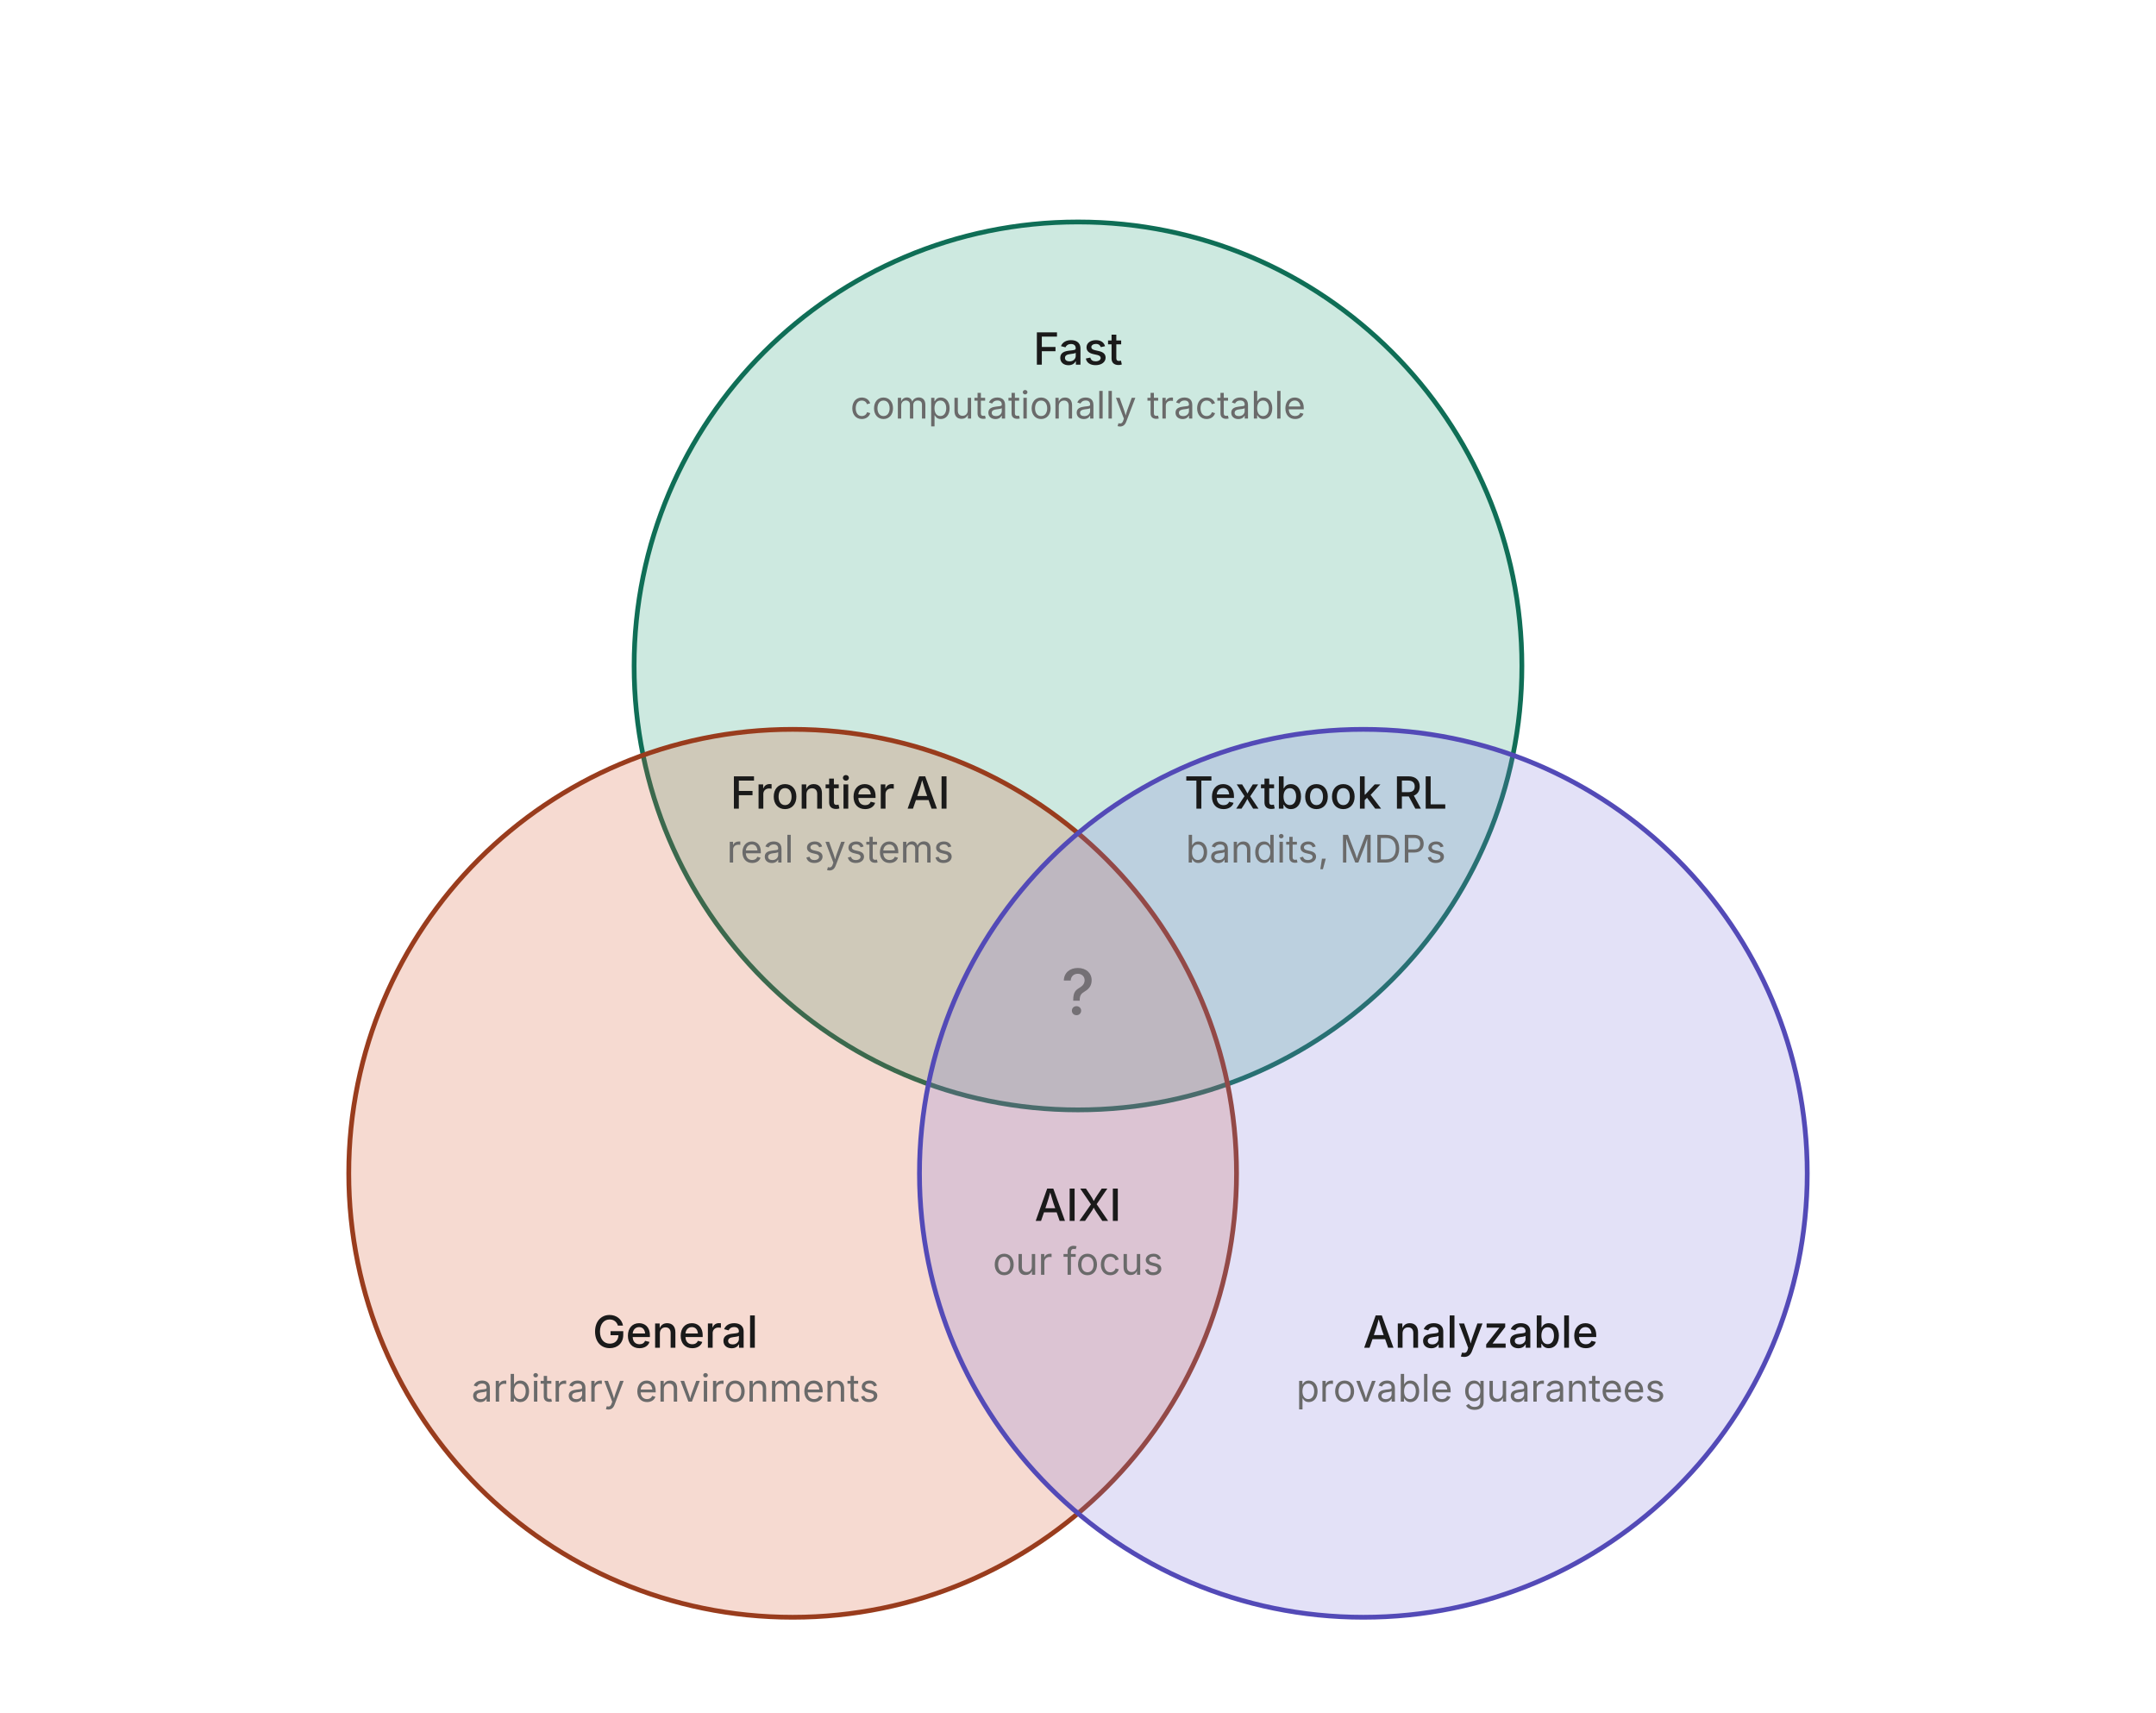
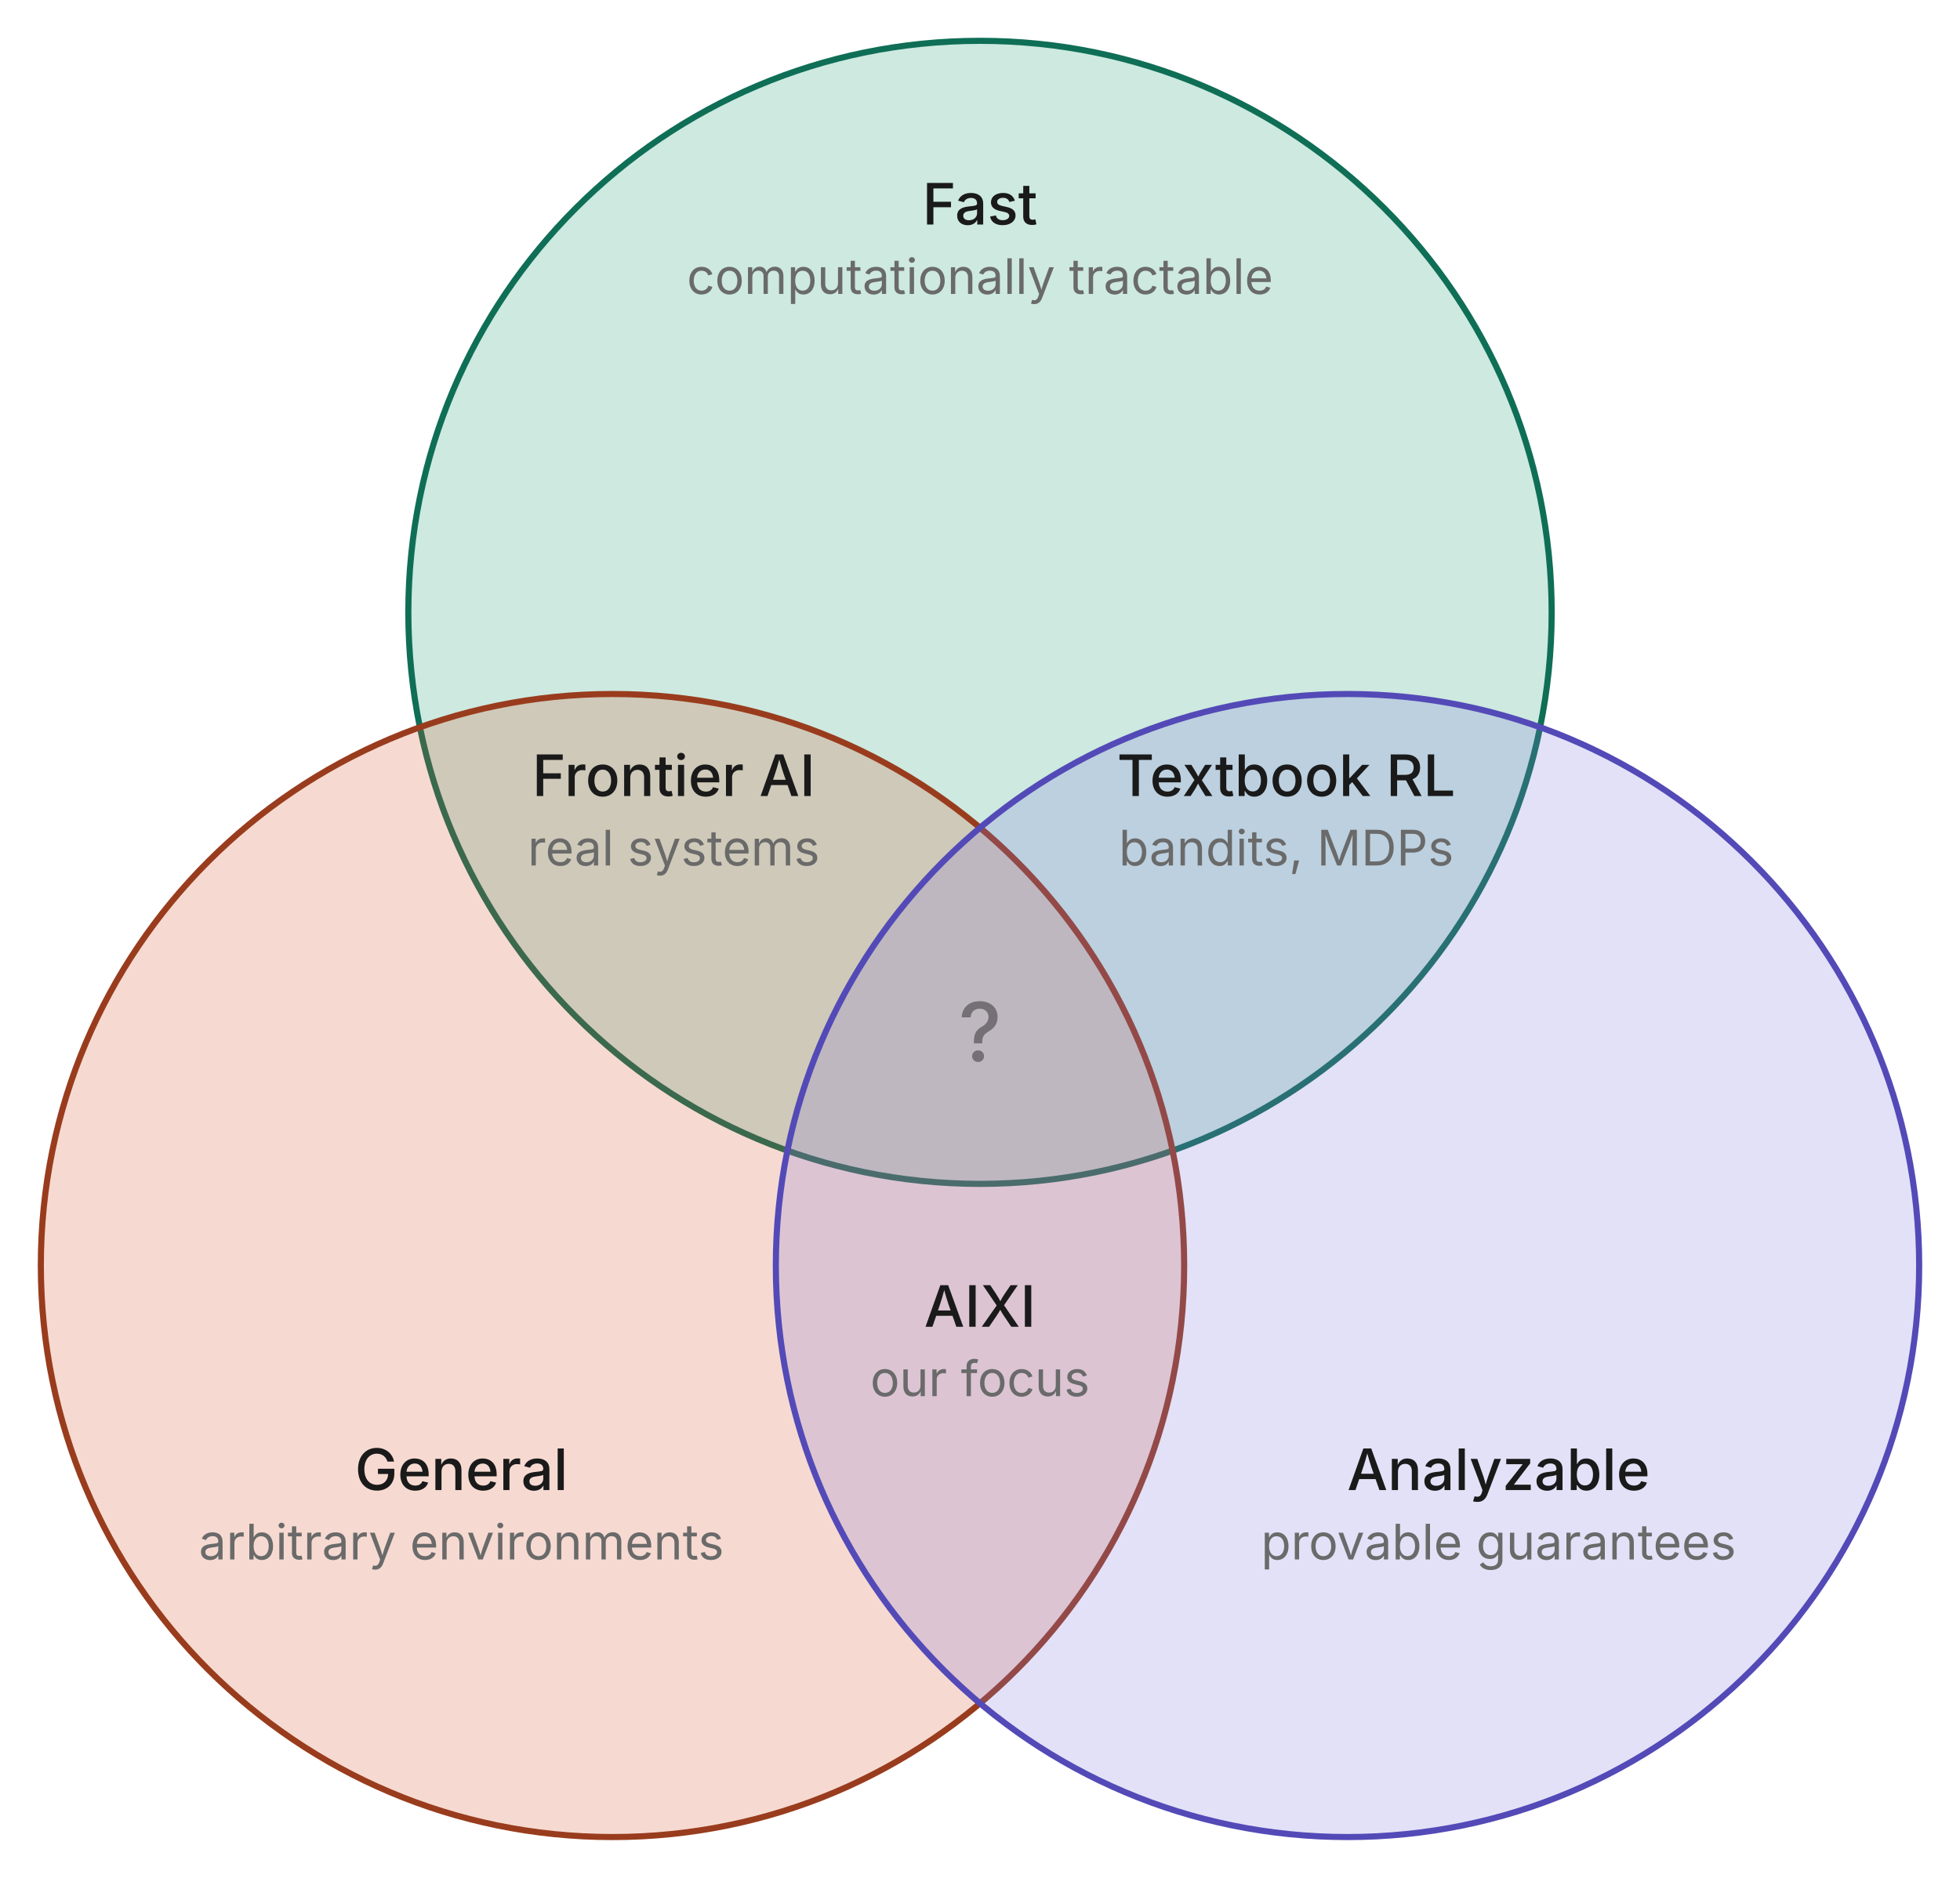
- <svg xmlns="http://www.w3.org/2000/svg" viewBox="0 0 680 540" width="680" height="540" font-family="system-ui, -apple-system, 'Segoe UI', sans-serif">
+ <svg xmlns="http://www.w3.org/2000/svg" viewBox="100 60 480 460" width="480" height="460" font-family="system-ui, -apple-system, 'Segoe UI', sans-serif">
  <style>
    .th { font-size: 14px; font-weight: 500; fill: #1a1a1a; }
    .ts { font-size: 12px; font-weight: 400; fill: #6a6a6a; }
    .q  { font-size: 20px; font-weight: 500; fill: #1a1a1a; }
  </style>
  <circle cx="340" cy="210" r="140" fill="#1D9E75" fill-opacity="0.22" stroke="#0F6E56" stroke-width="1.5" />
  <circle cx="250" cy="370" r="140" fill="#D85A30" fill-opacity="0.22" stroke="#993C1D" stroke-width="1.5" />
  <circle cx="430" cy="370" r="140" fill="#7F77DD" fill-opacity="0.22" stroke="#534AB7" stroke-width="1.5" />
  <text class="th" x="340" y="115" text-anchor="middle">Fast</text>
  <text class="ts" x="340" y="132" text-anchor="middle">computationally tractable</text>
  <text class="th" x="213" y="425" text-anchor="middle">General</text>
  <text class="ts" x="213" y="442" text-anchor="middle">arbitrary environments</text>
  <text class="th" x="467" y="425" text-anchor="middle">Analyzable</text>
  <text class="ts" x="467" y="442" text-anchor="middle">provable guarantees</text>
  <text class="th" x="265" y="255" text-anchor="middle">Frontier AI</text>
  <text class="ts" x="265" y="272" text-anchor="middle">real systems</text>
  <text class="th" x="415" y="255" text-anchor="middle">Textbook RL</text>
  <text class="ts" x="415" y="272" text-anchor="middle">bandits, MDPs</text>
  <text class="q" x="340" y="320" text-anchor="middle" opacity="0.45">?</text>
  <text class="th" x="340" y="385" text-anchor="middle">AIXI</text>
  <text class="ts" x="340" y="402" text-anchor="middle">our focus</text>
</svg>
